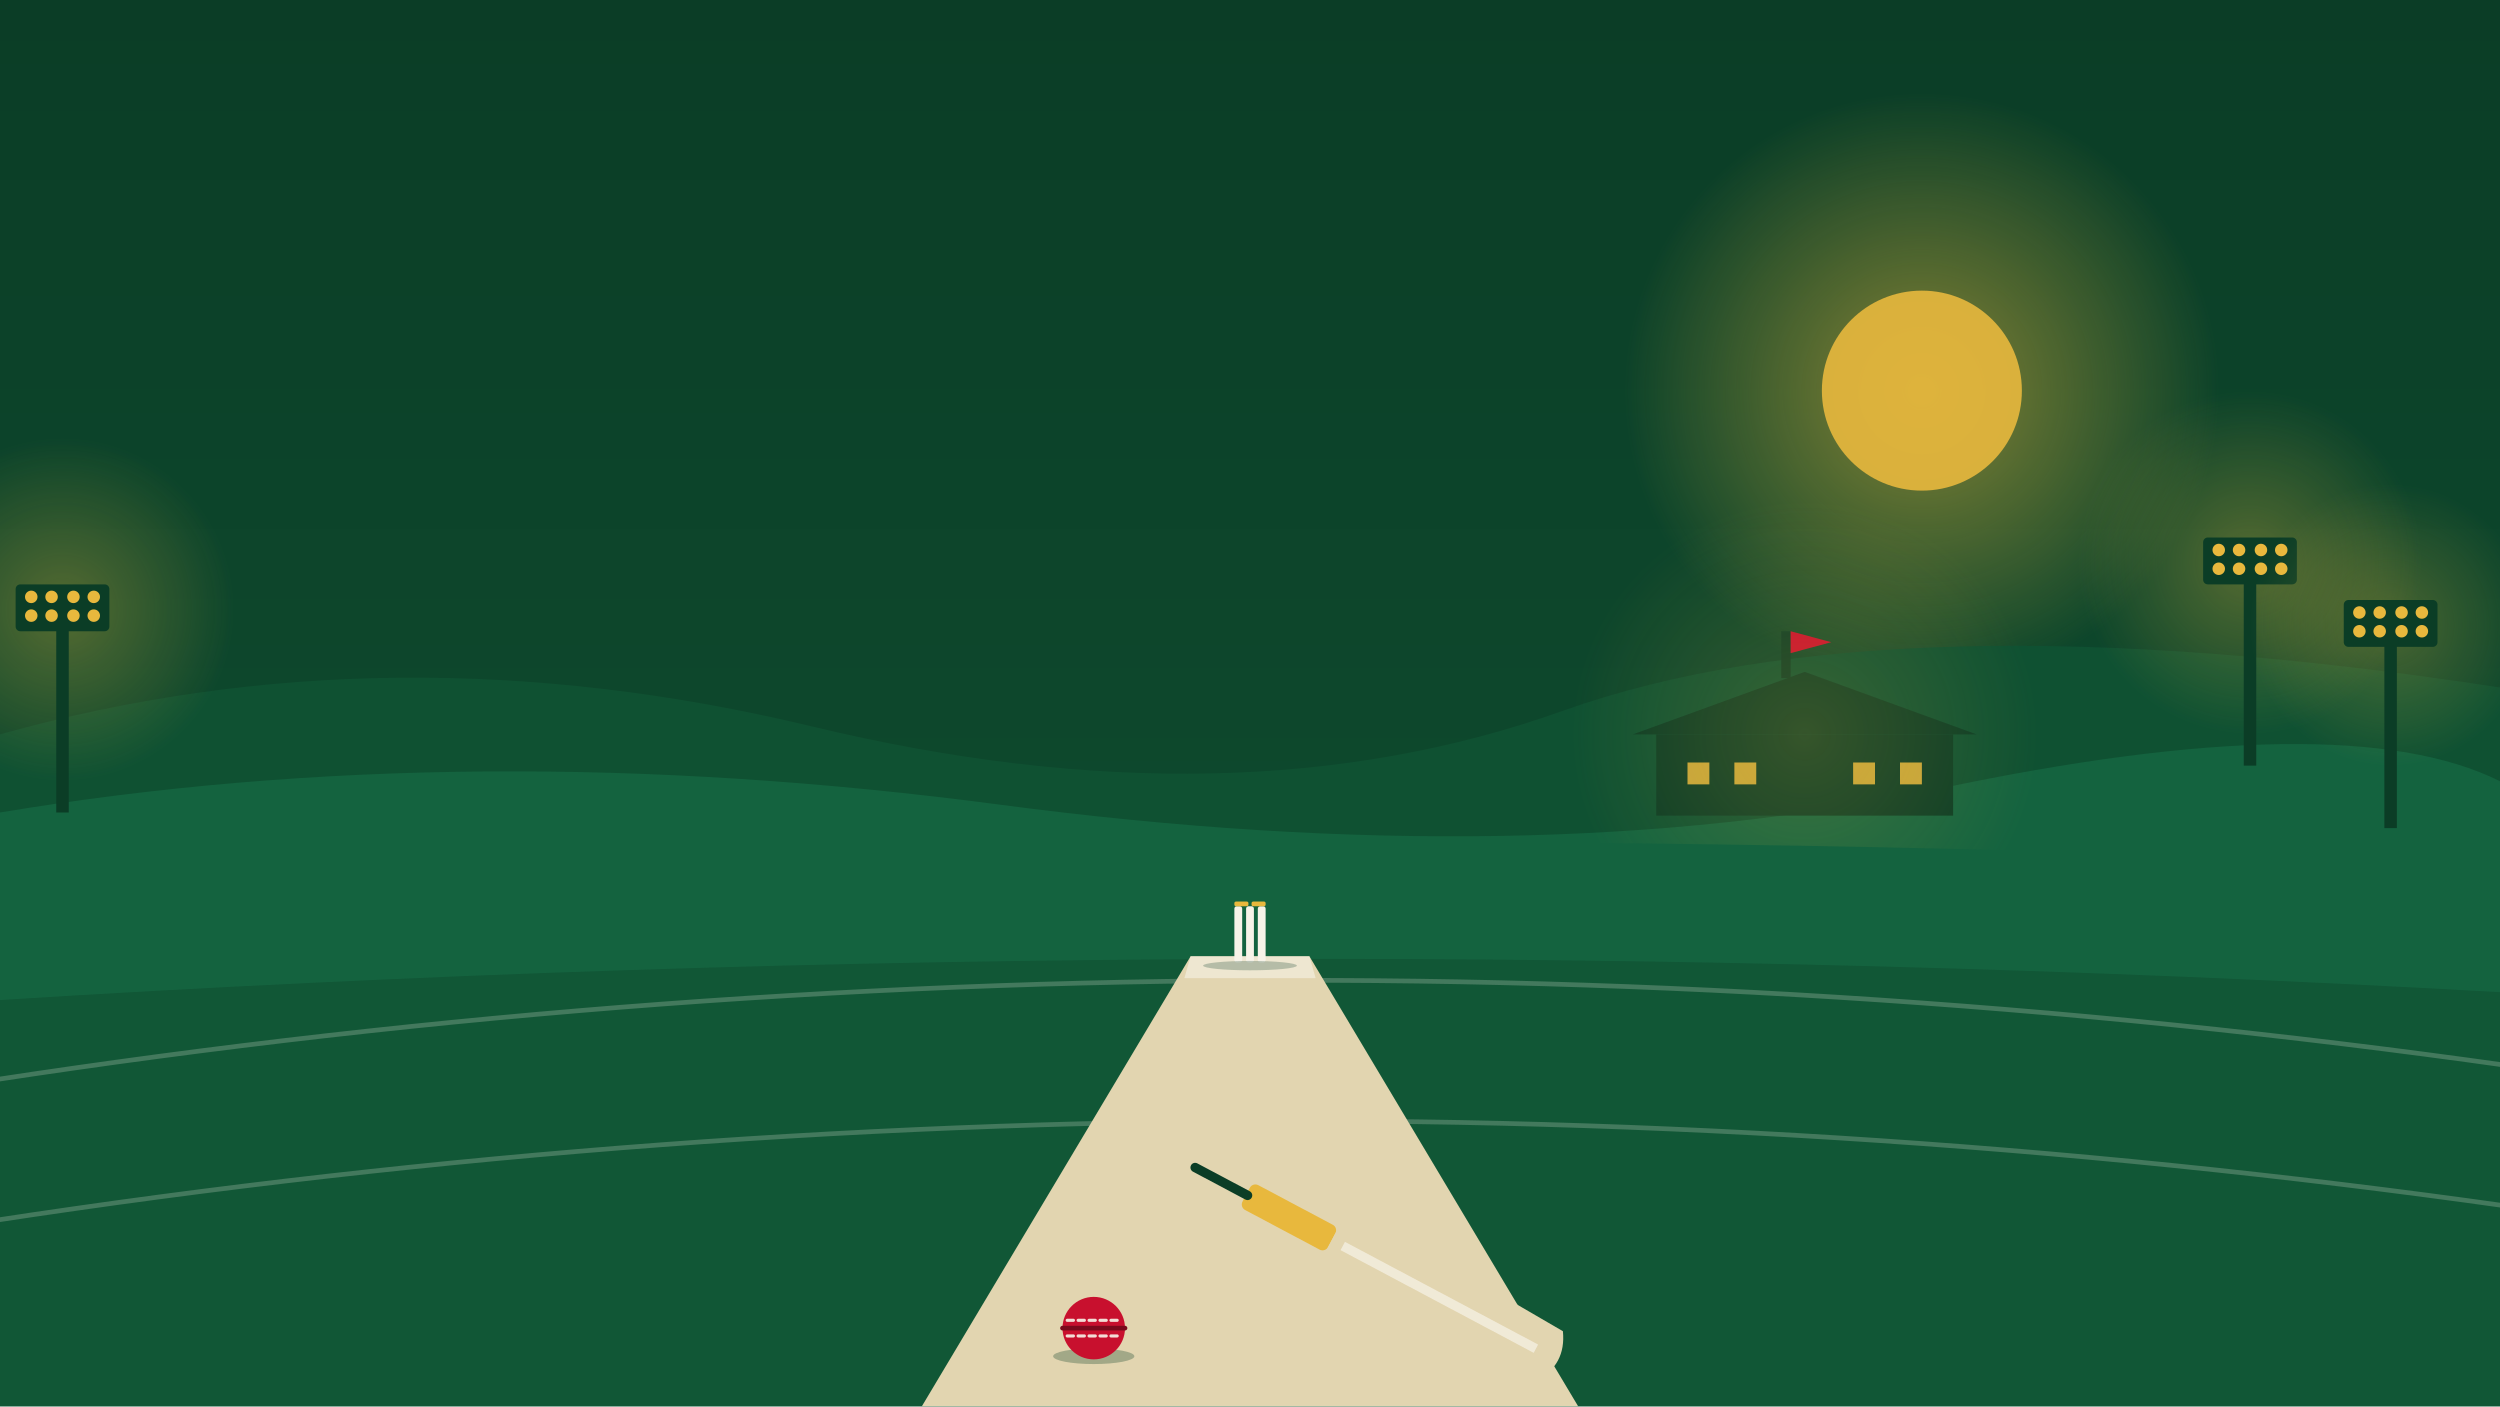
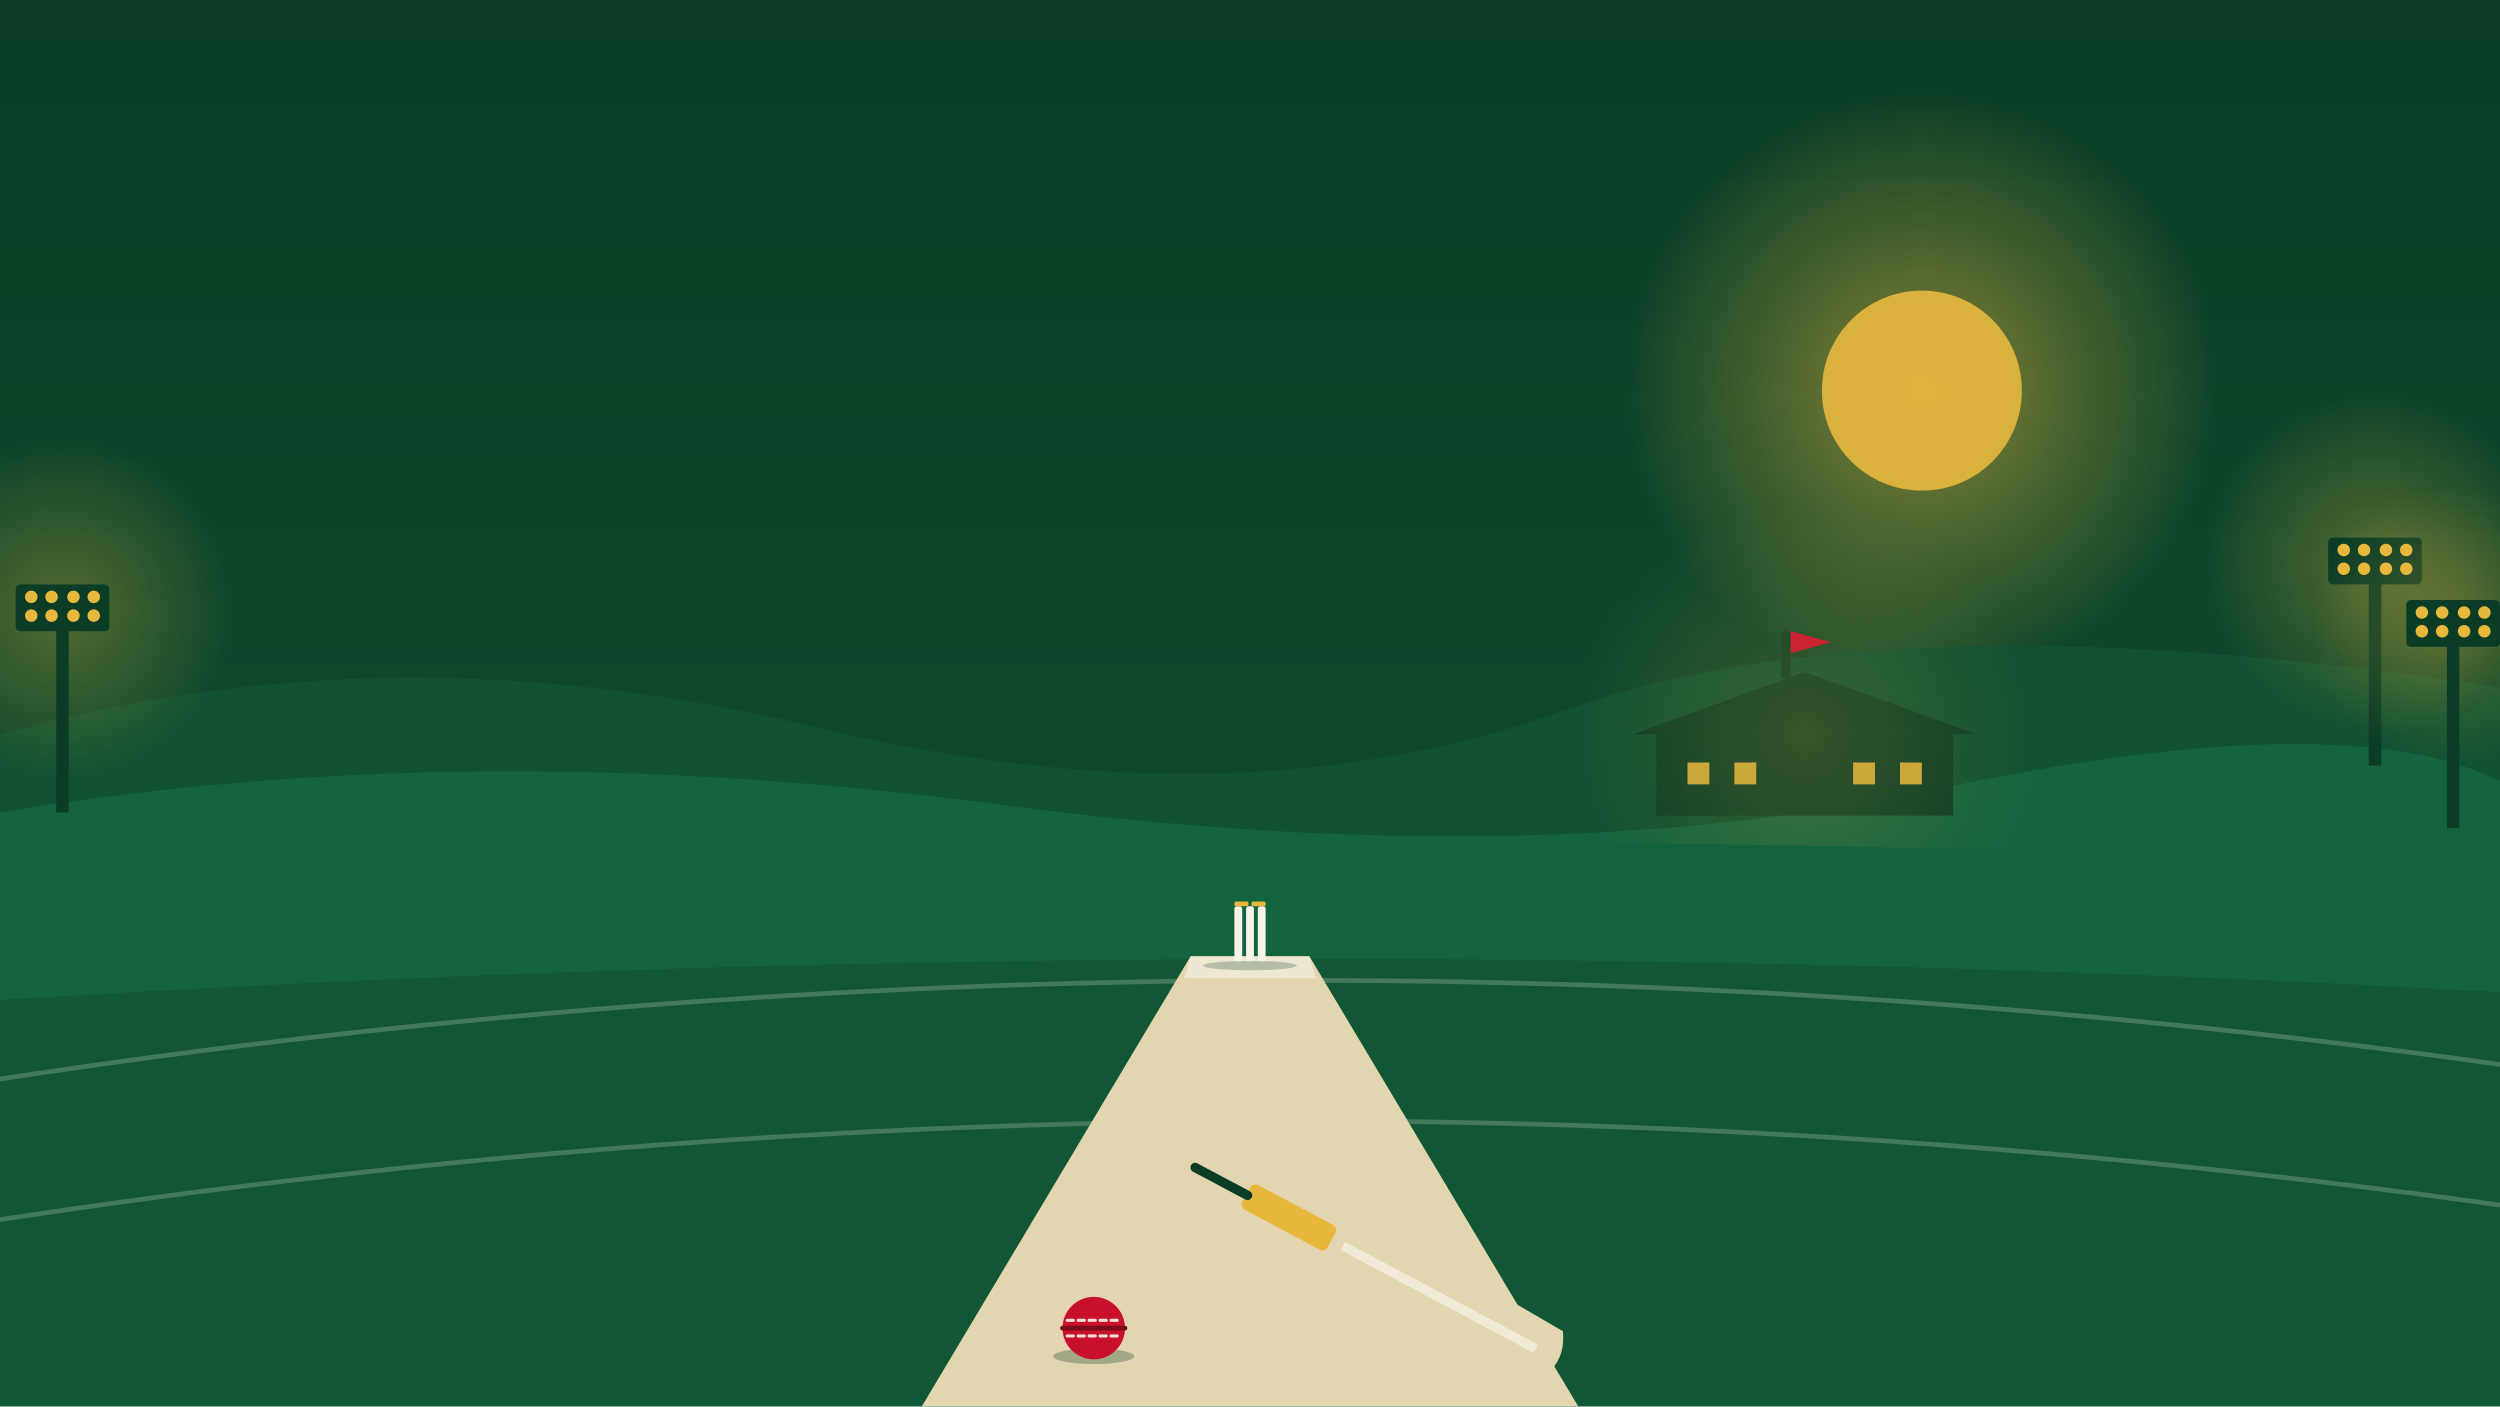
<svg xmlns="http://www.w3.org/2000/svg" viewBox="0 0 1600 900" preserveAspectRatio="xMidYMax slice" role="presentation" aria-hidden="true">
  <defs>
    <linearGradient id="sky" x1="0" y1="0" x2="0" y2="1">
      <stop offset="0" stop-color="#0B3D26" />
      <stop offset="1" stop-color="#0F5132" />
    </linearGradient>
    <radialGradient id="glow">
      <stop offset="0" stop-color="#E8B83D" stop-opacity="0.55" />
      <stop offset="1" stop-color="#E8B83D" stop-opacity="0" />
    </radialGradient>
    <g id="pylon">
      <rect x="-4" y="0" width="8" height="120" fill="#0B3D26" />
      <rect x="-30" y="-26" width="60" height="30" rx="3" fill="#0B3D26" />
      <g fill="#E8B83D">
        <circle cx="-20" cy="-18" r="4" />
        <circle cx="-7" cy="-18" r="4" />
        <circle cx="7" cy="-18" r="4" />
        <circle cx="20" cy="-18" r="4" />
        <circle cx="-20" cy="-6" r="4" />
        <circle cx="-7" cy="-6" r="4" />
        <circle cx="7" cy="-6" r="4" />
        <circle cx="20" cy="-6" r="4" />
      </g>
    </g>
  </defs>
  <rect width="1600" height="900" fill="url(#sky)" />
  <circle cx="1230" cy="250" r="190" fill="url(#glow)" />
  <circle cx="1230" cy="250" r="64" fill="#E8B83D" opacity="0.9" />
  <path d="M0 470 Q250 400 520 465 T1000 455 T1600 440 V620 H0z" fill="#0F5132" />
  <path d="M0 520 Q300 470 640 515 T1240 505 T1600 500 V640 H0z" fill="#14633F" />
  <g fill="#0B3D26">
    <rect x="1060" y="470" width="190" height="52" />
    <path d="M1045 470 L1155 430 L1265 470z" />
    <rect x="1140" y="404" width="6" height="30" />
    <path d="M1146 404 L1172 411 L1146 418z" fill="#C8102E" />
  </g>
  <g fill="#E8B83D" opacity="0.85">
    <rect x="1080" y="488" width="14" height="14" />
    <rect x="1110" y="488" width="14" height="14" />
    <rect x="1186" y="488" width="14" height="14" />
    <rect x="1216" y="488" width="14" height="14" />
  </g>
  <circle cx="1155" cy="470" r="150" fill="url(#glow)" opacity="0.35" />
  <g>
    <circle cx="40" cy="390" r="110" fill="url(#glow)" opacity="0.6" />
    <use href="#pylon" x="40" y="400" />
-     <circle cx="1440" cy="360" r="110" fill="url(#glow)" opacity="0.6" />
-     <use href="#pylon" x="1440" y="370" />
-     <circle cx="1530" cy="400" r="90" fill="url(#glow)" opacity="0.5" />
-     <use href="#pylon" x="1530" y="410" />
+     <circle cx="1520" cy="360" r="110" fill="url(#glow)" opacity="0.6" />
+     <use href="#pylon" x="1520" y="370" />
+     <circle cx="1570" cy="400" r="90" fill="url(#glow)" opacity="0.5" />
+     <use href="#pylon" x="1570" y="410" />
  </g>
  <path d="M0 560 Q800 520 1600 555 V900 H0z" fill="#14633F" />
  <path d="M0 640 Q800 590 1600 635 V900 H0z" fill="#0F5132" opacity="0.7" />
  <g fill="none" stroke="#F7F3E8" stroke-opacity="0.22" stroke-width="3">
    <path d="M-60 700 Q800 560 1660 690" />
    <path d="M-60 790 Q800 650 1660 780" />
  </g>
  <path d="M762 612 H838 L1010 900 H590z" fill="#E2D5B0" />
  <path d="M762 612 H838 L842 626 H758z" fill="#F7F3E8" opacity="0.6" />
  <g fill="#F7F3E8">
    <rect x="790" y="580" width="5" height="36" rx="1.5" />
    <rect x="797.5" y="580" width="5" height="36" rx="1.5" />
    <rect x="805" y="580" width="5" height="36" rx="1.5" />
  </g>
  <g fill="#E8B83D">
    <rect x="790" y="577" width="9" height="3" rx="1" />
    <rect x="801" y="577" width="9" height="3" rx="1" />
  </g>
  <ellipse cx="800" cy="618" rx="30" ry="3" fill="#0B3D26" opacity="0.25" />
  <g transform="translate(930 835) rotate(-62)">
    <rect x="-9" y="-150" width="18" height="62" rx="4" fill="#E8B83D" />
    <rect x="-3" y="-190" width="6" height="44" rx="3" fill="#0B3D26" />
    <path d="M-24 -88 H24 L18 70 Q0 82 -18 70z" fill="#E2D5B0" />
    <rect x="-3" y="-80" width="6" height="140" fill="#F7F3E8" opacity="0.7" />
  </g>
  <ellipse cx="700" cy="868" rx="26" ry="5" fill="#0B3D26" opacity="0.3" />
  <circle cx="700" cy="850" r="20" fill="#C8102E" />
  <path d="M680 850 H720" fill="none" stroke="#7a0a1c" stroke-width="3" stroke-linecap="round" />
  <path d="M683 845 H717 M683 855 H717" fill="none" stroke="#F7F3E8" stroke-width="2" stroke-linecap="round" stroke-dasharray="4 3" opacity="0.9" />
</svg>
